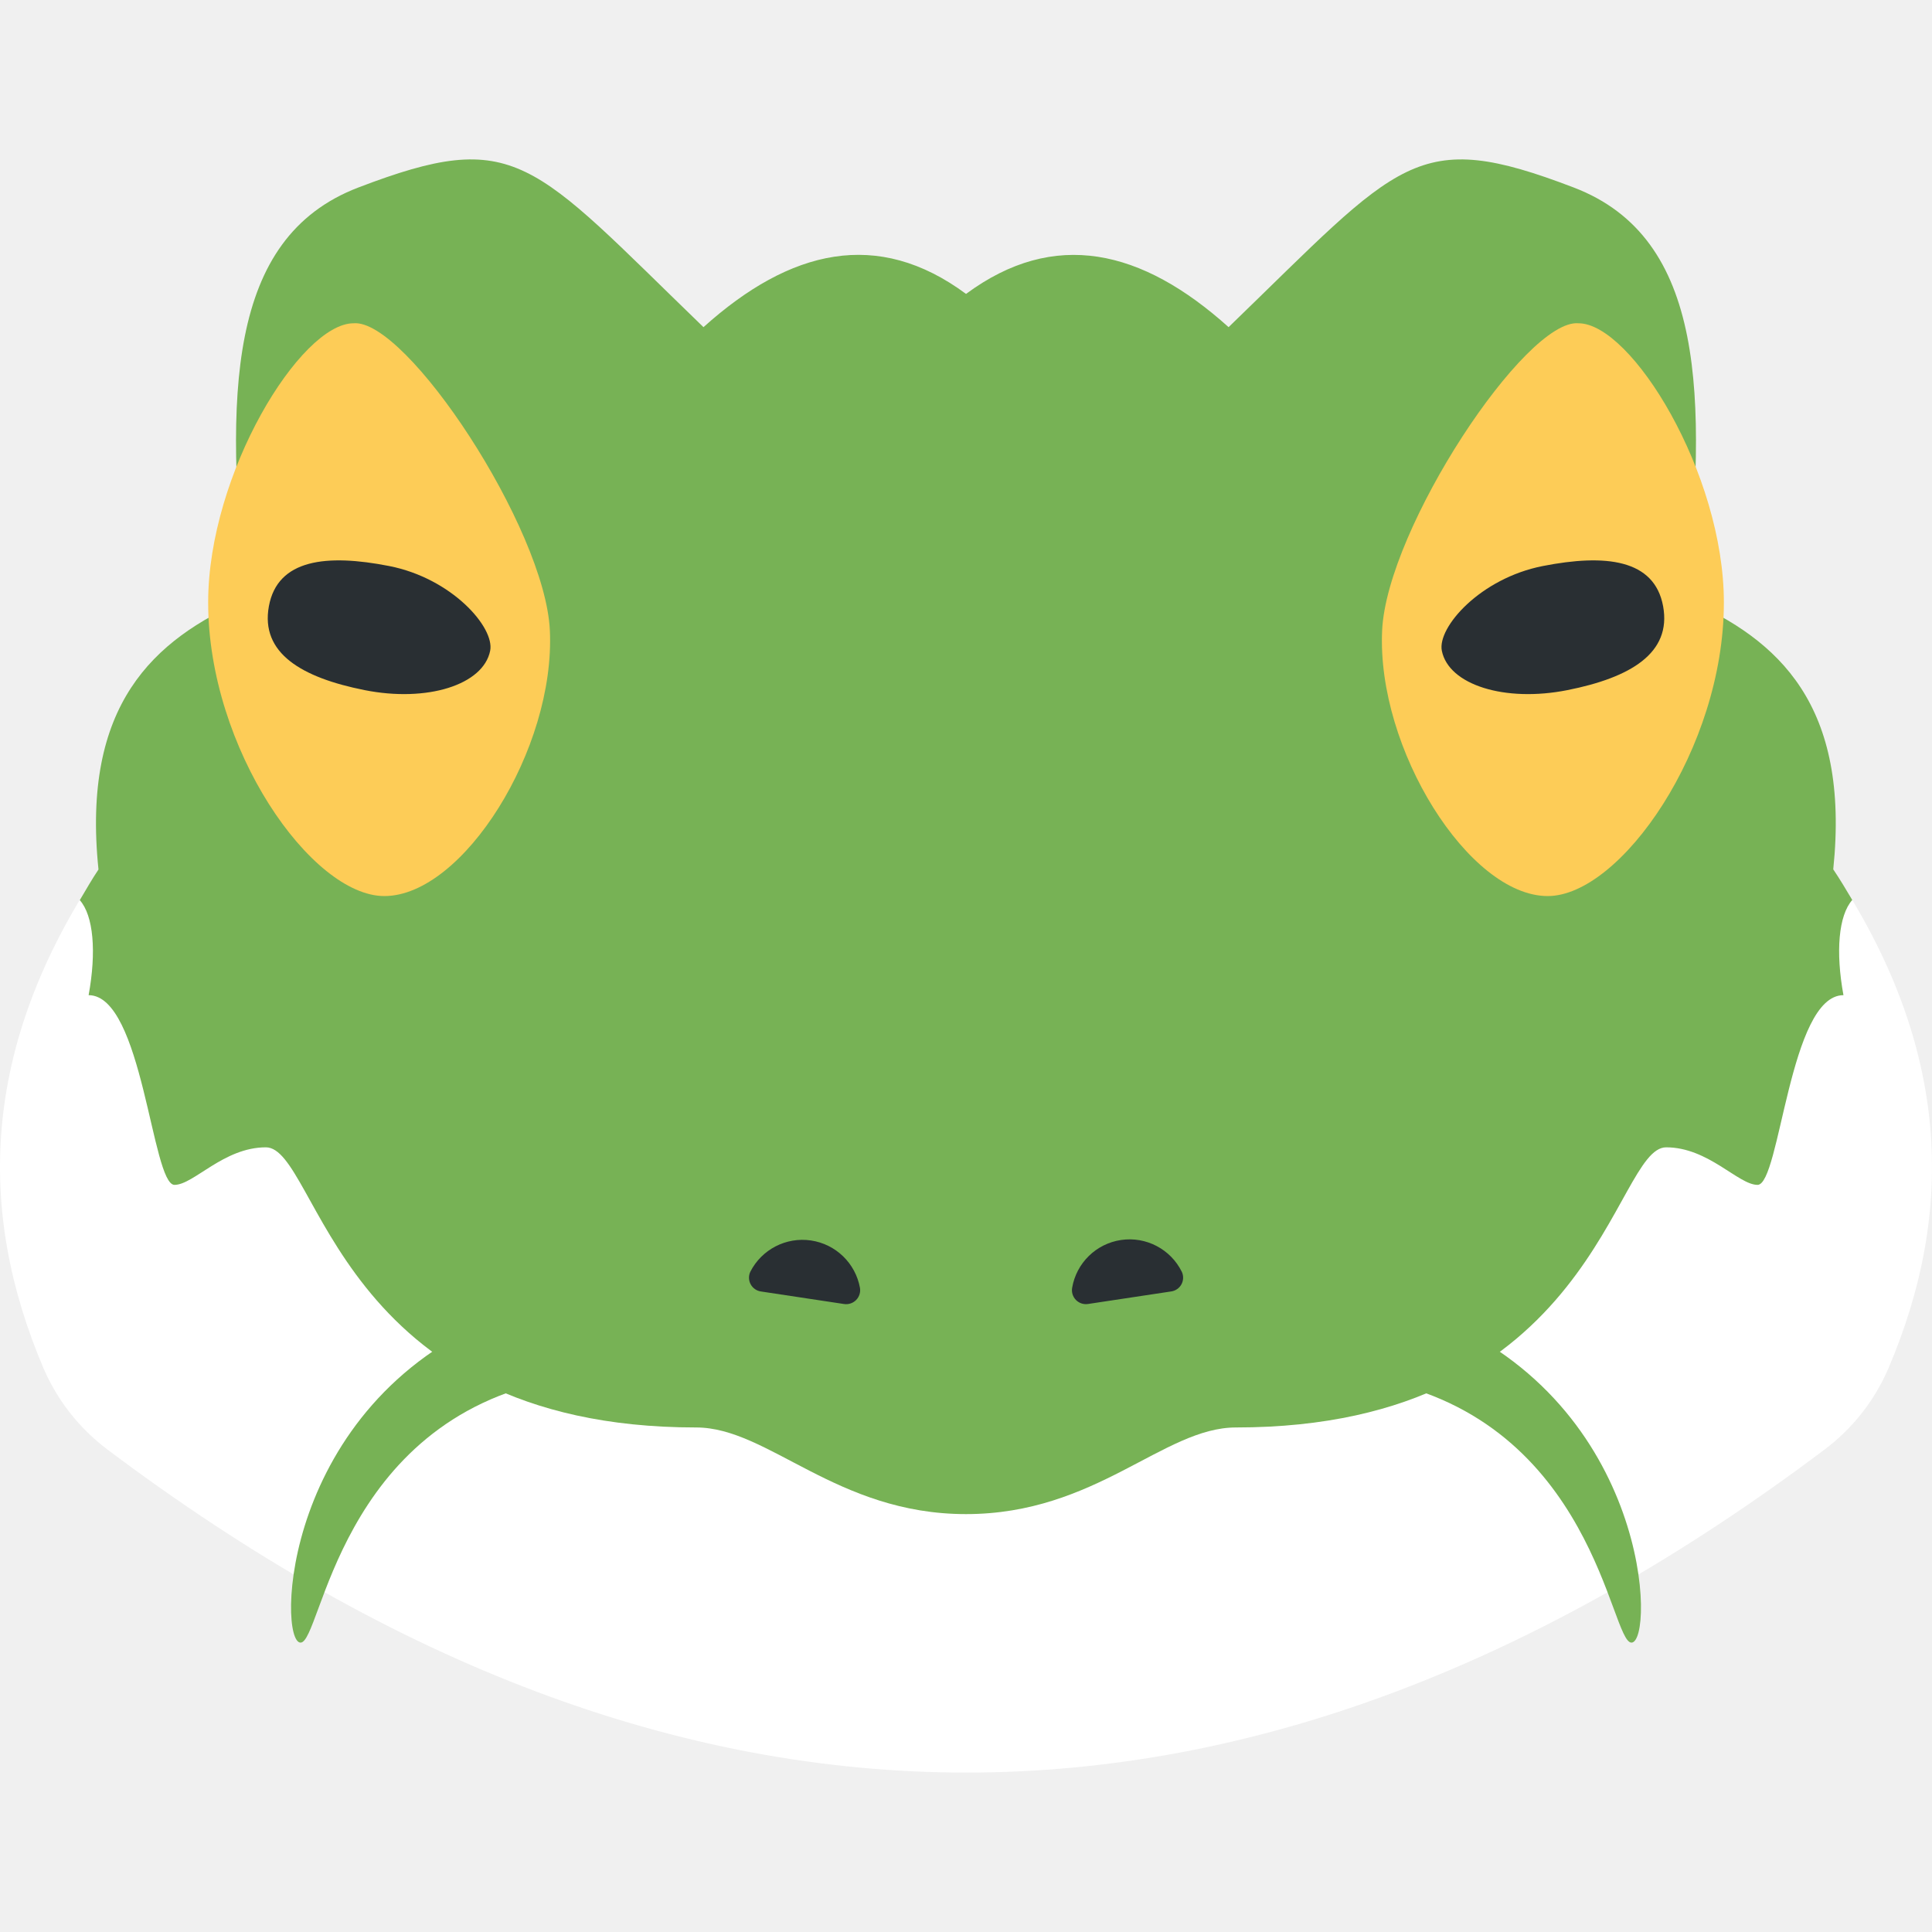
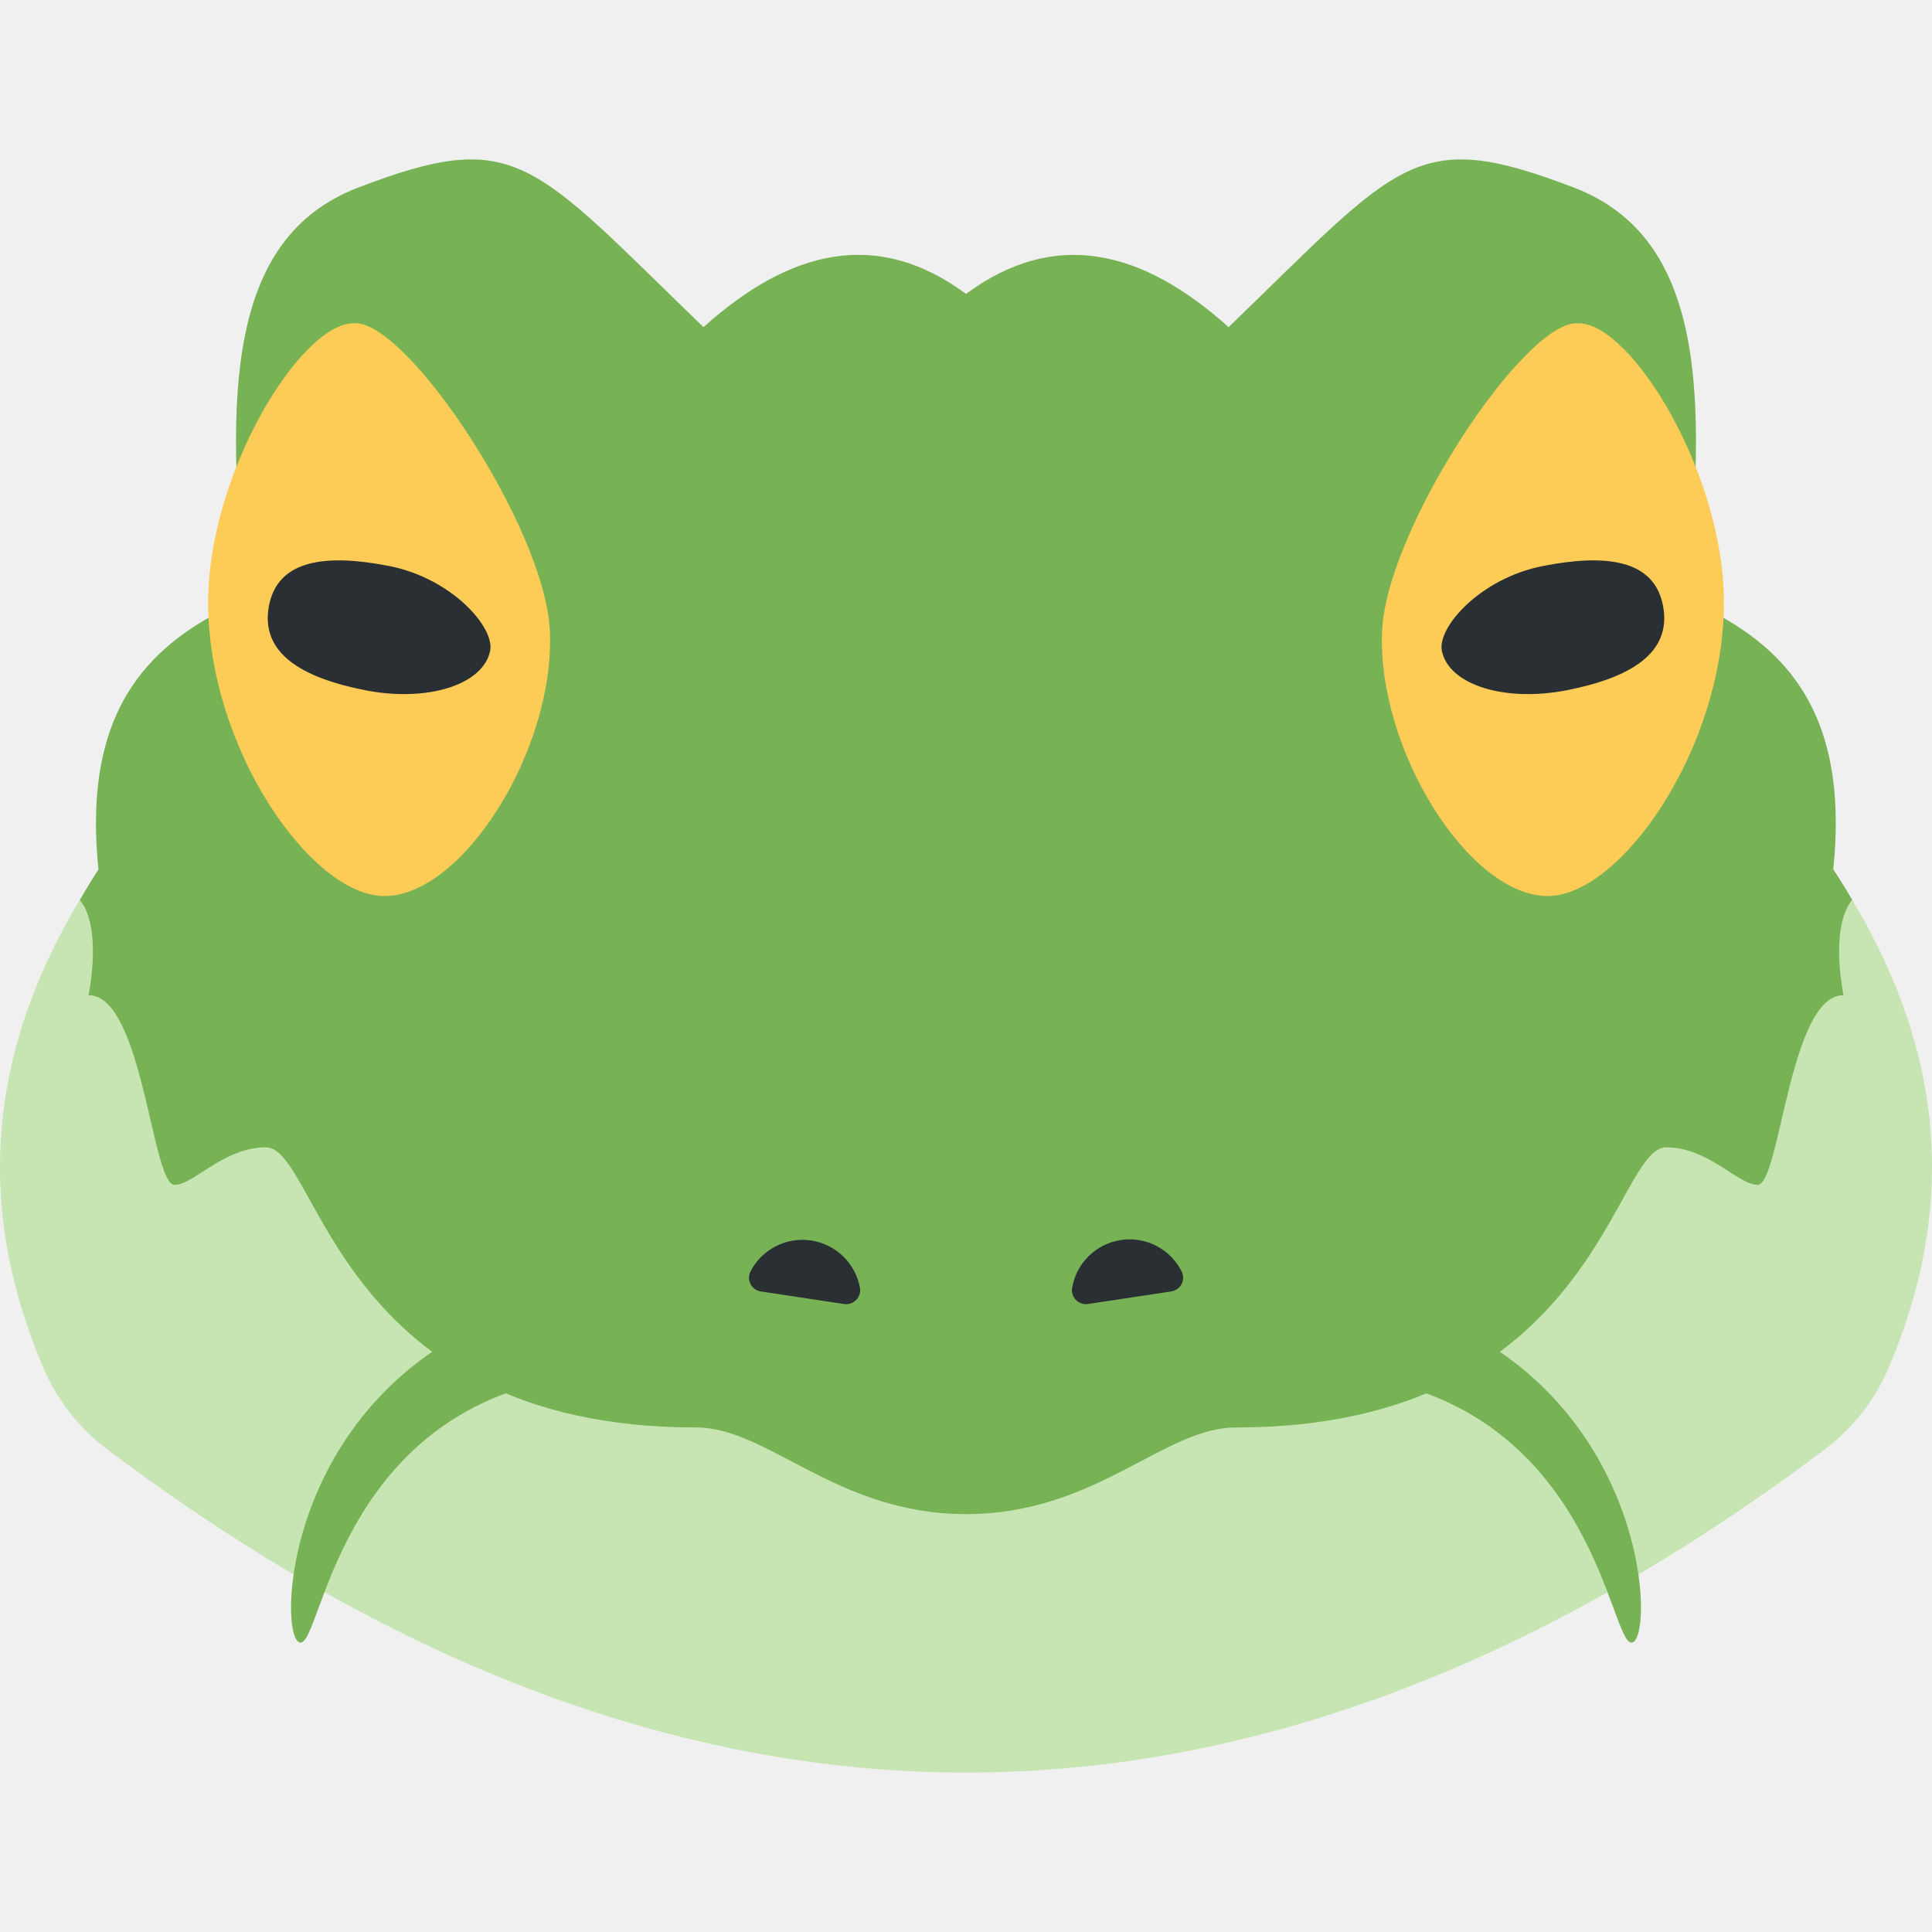
- <svg xmlns="http://www.w3.org/2000/svg" viewBox="0 0 528.48 528.48">
-   <defs>
-     <style>.cls-1{fill:none;}.cls-2{fill:#fff;}.cls-3{fill:#77b255;}.cls-4{fill:#fdcc57;}.cls-5{fill:#292f33;}</style>
+ <svg xmlns="http://www.w3.org/2000/svg" viewBox="0 0 528.48 528.48" version="1.1" id="svg27">
+   <defs id="defs4">
+     <style id="style2">.cls-1{fill:none;}.cls-2{fill:#fff;}.cls-3{fill:#77b255;}.cls-4{fill:#fdcc57;}.cls-5{fill:#292f33;}</style>
  </defs>
-   <g id="Ebene_2" data-name="Ebene 2">
-     <g id="Ebene_1-2" data-name="Ebene 1">
-       <rect class="cls-1" width="528.48" height="528.48" />
-       <g id="no_outline" data-name="no outline">
-         <path id="base" class="cls-2" d="M516.57,374.27A54.89,54.89,0,0,1,499,396.58q-117.37,88.31-234.74,88.29T29.49,396.58A55.05,55.05,0,0,1,11.9,374.27C-6.36,331.4-5.32,286.36,27.11,237.8,22.48,192.86,42.86,176,68.2,164.94,62.67,109.45,62.84,66.13,99,52.3c43.34-16.59,46.22-7.44,93.43,38.19,23.73-21.34,47.64-27,71.82-9.09,24.18-17.88,48.09-12.25,71.82,9.09,47.2-45.63,50.09-54.78,93.43-38.19,36.15,13.83,36.31,57.15,30.78,112.64C485.62,176,506,192.86,501.36,237.8,533.8,286.36,534.84,331.4,516.57,374.27Z" />
-         <path id="face_top" data-name="face top" class="cls-3" d="M504.26,272.22c-14.81,0-17.31,51.89-23.5,51.89-5.27,0-13.43-10.27-25-10.27-14.48,0-19.22,76.63-117.7,76.63-9.88,0-19.47,5.92-31,11.85S282,414.17,264.24,414.17c-35.45,0-54.05-23.7-73.8-23.7-98.48,0-103.22-76.63-117.71-76.63-11.58,0-19.75,10.27-25,10.27-6.19,0-8.69-51.89-23.49-51.89,2.18-11.9,1.32-21.8-2.42-26,1.66-2.78,3.25-5.58,5.12-8.38C22.3,192.86,41.86,175,67.2,163.94,61.67,108.45,61.84,65.13,98,51.3c43.34-16.59,47.22-7.44,94.43,38.19,23.73-21.34,47.64-27,71.82-9.09,24.18-17.88,48.09-12.25,71.82,9.09,47.2-45.63,51.09-54.78,94.43-38.19,36.15,13.83,36.31,57.15,30.78,112.64,25.35,11.09,44.83,28.92,40.19,73.86,1.88,2.8,3.55,5.6,5.2,8.38C502.92,250.42,502.08,260.32,504.26,272.22Z" />
-         <path id="right_eye" data-name="right eye" class="cls-4" d="M423.36,245.11c19.9,0,48.19-40.31,48.19-80.31,0-35.29-25.28-76.37-39.77-76.37-14.48-1.31-52.4,56.09-53.71,84C376.54,204.84,401.82,245.11,423.36,245.11Z" />
-         <path id="left_eye" data-name="left eye" class="cls-4" d="M105.13,245.11c-19.91,0-48.19-40.31-48.19-80.31,0-35.29,25.28-76.37,39.76-76.37,14.48-1.31,52.4,56.09,53.71,84C151.94,204.84,126.66,245.11,105.13,245.11Z" />
-         <path id="left_eye_black" data-name="left eye black" class="cls-5" d="M134.08,178c-1.86,9.35-17.25,14.18-34.37,10.77s-28.52-10.06-26.16-22.94,15.78-14.36,32.9-11S135.36,171.6,134.08,178Z" />
-         <path id="right_eye_black" data-name="right eye black" class="cls-5" d="M394.4,178c1.86,9.35,17.25,14.18,34.38,10.77s28.51-10.06,26.15-22.94-15.77-14.36-32.9-11S393.13,171.6,394.4,178Z" />
-         <g id="right_deco" data-name="right deco">
-           <path class="cls-3" d="M376.75,377.43c59.25,11.46,63.72,71.89,69.52,71.89,6.32,0,5.53-64.91-54.12-89.27" />
-           <path class="cls-5" d="M297.63,356.69a3.82,3.82,0,0,1-4.36-4.4,15.94,15.94,0,0,1,30-4.41,3.8,3.8,0,0,1-2.9,5.38Z" />
-         </g>
-         <g id="left_deco" data-name="left deco">
-           <path class="cls-3" d="M151.73,377.43C92.49,388.89,88,449.32,82.22,449.32c-6.32,0-5.53-64.91,54.11-89.27" />
-           <path class="cls-5" d="M230.88,356.7a3.83,3.83,0,0,0,4.36-4.4,16,16,0,0,0-30-4.42,3.81,3.81,0,0,0,2.91,5.39Z" />
-         </g>
-       </g>
-     </g>
+   <path id="base" class="cls-2" d="M 516.57,374.27 A 54.89,54.89 0 0 1 499,396.58 Q 381.63,484.89 264.26,484.87 146.89,484.85 29.49,396.58 A 55.05,55.05 0 0 1 11.9,374.27 C -6.36,331.4 -5.32,286.36 27.11,237.8 22.48,192.86 42.86,176 68.2,164.94 62.67,109.45 62.84,66.13 99,52.3 c 43.34,-16.59 46.22,-7.44 93.43,38.19 23.73,-21.34 47.64,-27 71.82,-9.09 24.18,-17.88 48.09,-12.25 71.82,9.09 47.2,-45.63 50.09,-54.78 93.43,-38.19 36.15,13.83 36.31,57.15 30.78,112.64 25.34,11.06 45.72,27.92 41.08,72.86 32.44,48.56 33.48,93.6 15.21,136.47 z" style="fill:#c6e5b3;fill-opacity:1" />
+   <path id="face_top" data-name="face top" class="cls-3" d="m 504.26,272.22 c -14.81,0 -17.31,51.89 -23.5,51.89 -5.27,0 -13.43,-10.27 -25,-10.27 -14.48,0 -19.22,76.63 -117.7,76.63 -9.88,0 -19.47,5.92 -31,11.85 -11.53,5.93 -25.06,11.85 -42.82,11.85 -35.45,0 -54.05,-23.7 -73.8,-23.7 -98.48,0 -103.22,-76.63 -117.71,-76.63 -11.58,0 -19.75,10.27 -25,10.27 -6.19,0 -8.69,-51.89 -23.49,-51.89 2.18,-11.9 1.32,-21.8 -2.42,-26 1.66,-2.78 3.25,-5.58 5.12,-8.38 C 22.3,192.86 41.86,175 67.2,163.94 61.67,108.45 61.84,65.13 98,51.3 c 43.34,-16.59 47.22,-7.44 94.43,38.19 23.73,-21.34 47.64,-27 71.82,-9.09 24.18,-17.88 48.09,-12.25 71.82,9.09 47.2,-45.63 51.09,-54.78 94.43,-38.19 36.15,13.83 36.31,57.15 30.78,112.64 25.35,11.09 44.83,28.92 40.19,73.86 1.88,2.8 3.55,5.6 5.2,8.38 -3.75,4.24 -4.59,14.14 -2.41,26.04 z" />
+   <path id="right_eye" data-name="right eye" class="cls-4" d="m 423.36,245.11 c 19.9,0 48.19,-40.31 48.19,-80.31 0,-35.29 -25.28,-76.37 -39.77,-76.37 -14.48,-1.31 -52.4,56.09 -53.71,84 -1.53,32.41 23.75,72.68 45.29,72.68 z" />
+   <path id="left_eye" data-name="left eye" class="cls-4" d="m 105.13,245.11 c -19.91,0 -48.19,-40.31 -48.19,-80.31 0,-35.29 25.28,-76.37 39.76,-76.37 14.48,-1.31 52.4,56.09 53.71,84 1.53,32.41 -23.75,72.68 -45.28,72.68 z" />
+   <path id="left_eye_black" data-name="left eye black" class="cls-5" d="m 134.08,178 c -1.86,9.35 -17.25,14.18 -34.37,10.77 -17.12,-3.41 -28.52,-10.06 -26.16,-22.94 2.36,-12.88 15.78,-14.36 32.9,-11 17.12,3.36 28.91,16.77 27.63,23.17 z" />
+   <path id="right_eye_black" data-name="right eye black" class="cls-5" d="m 394.4,178 c 1.86,9.35 17.25,14.18 34.38,10.77 17.13,-3.41 28.51,-10.06 26.15,-22.94 -2.36,-12.88 -15.77,-14.36 -32.9,-11 -17.13,3.36 -28.9,16.77 -27.63,23.17 z" />
+   <g id="right_deco" data-name="right deco">
+     <path class="cls-3" d="m 376.75,377.43 c 59.25,11.46 63.72,71.89 69.52,71.89 6.32,0 5.53,-64.91 -54.12,-89.27" id="path14" />
+     <path class="cls-5" d="m 297.63,356.69 a 3.82,3.82 0 0 1 -4.36,-4.4 15.94,15.94 0 0 1 30,-4.41 3.8,3.8 0 0 1 -2.9,5.38 z" id="path16" />
+   </g>
+   <g id="left_deco" data-name="left deco">
+     <path class="cls-3" d="M 151.73,377.43 C 92.49,388.89 88,449.32 82.22,449.32 c -6.32,0 -5.53,-64.91 54.11,-89.27" id="path19" />
+     <path class="cls-5" d="m 230.88,356.7 a 3.83,3.83 0 0 0 4.36,-4.4 16,16 0 0 0 -30,-4.42 3.81,3.81 0 0 0 2.91,5.39 z" id="path21" />
  </g>
</svg>
